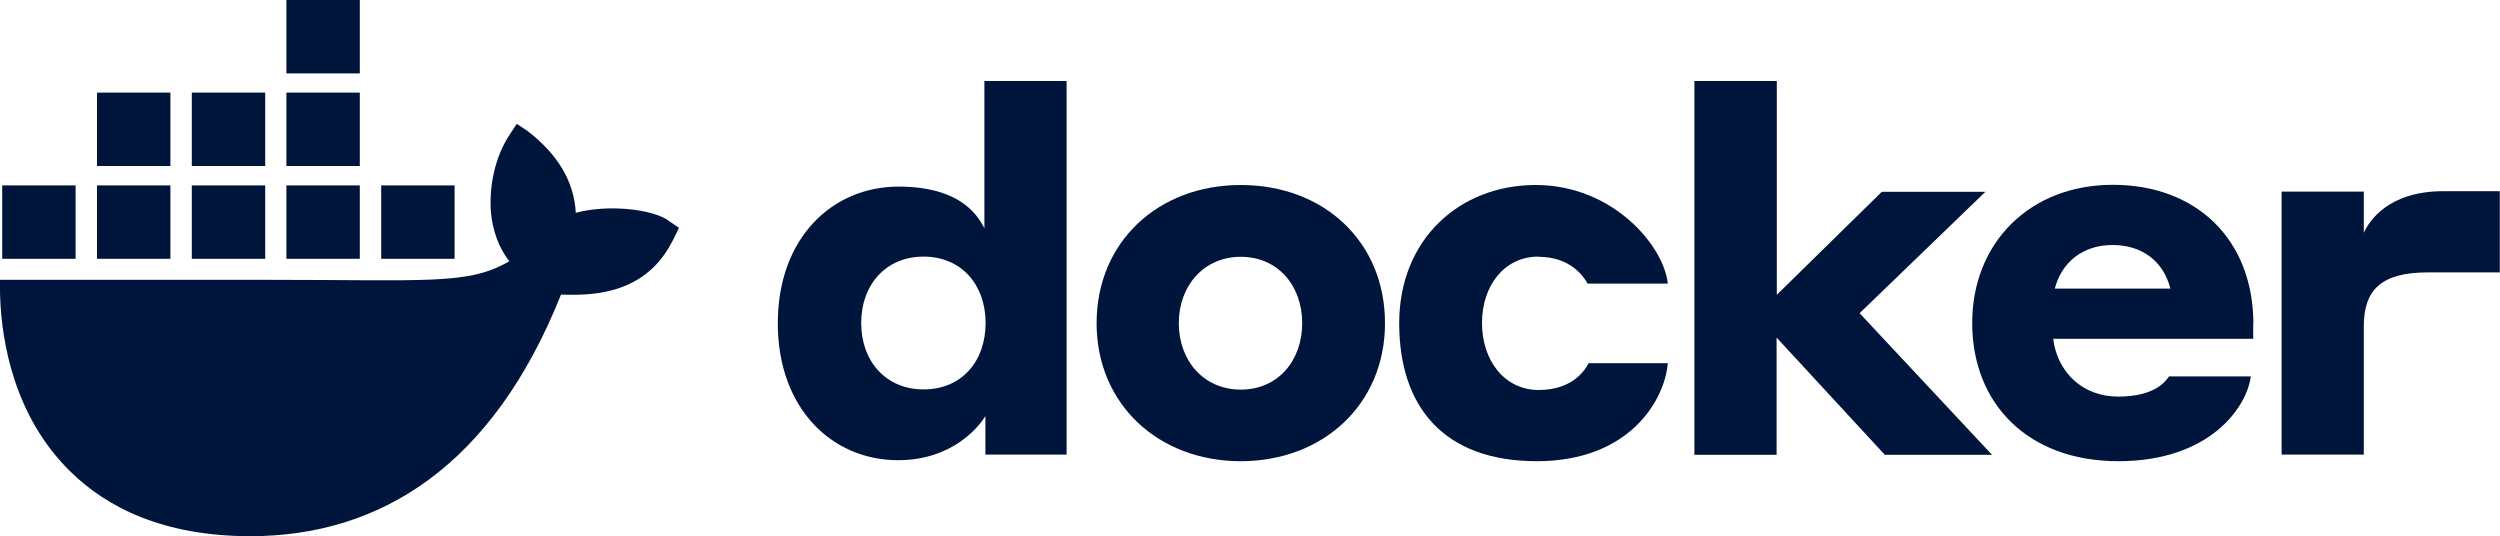
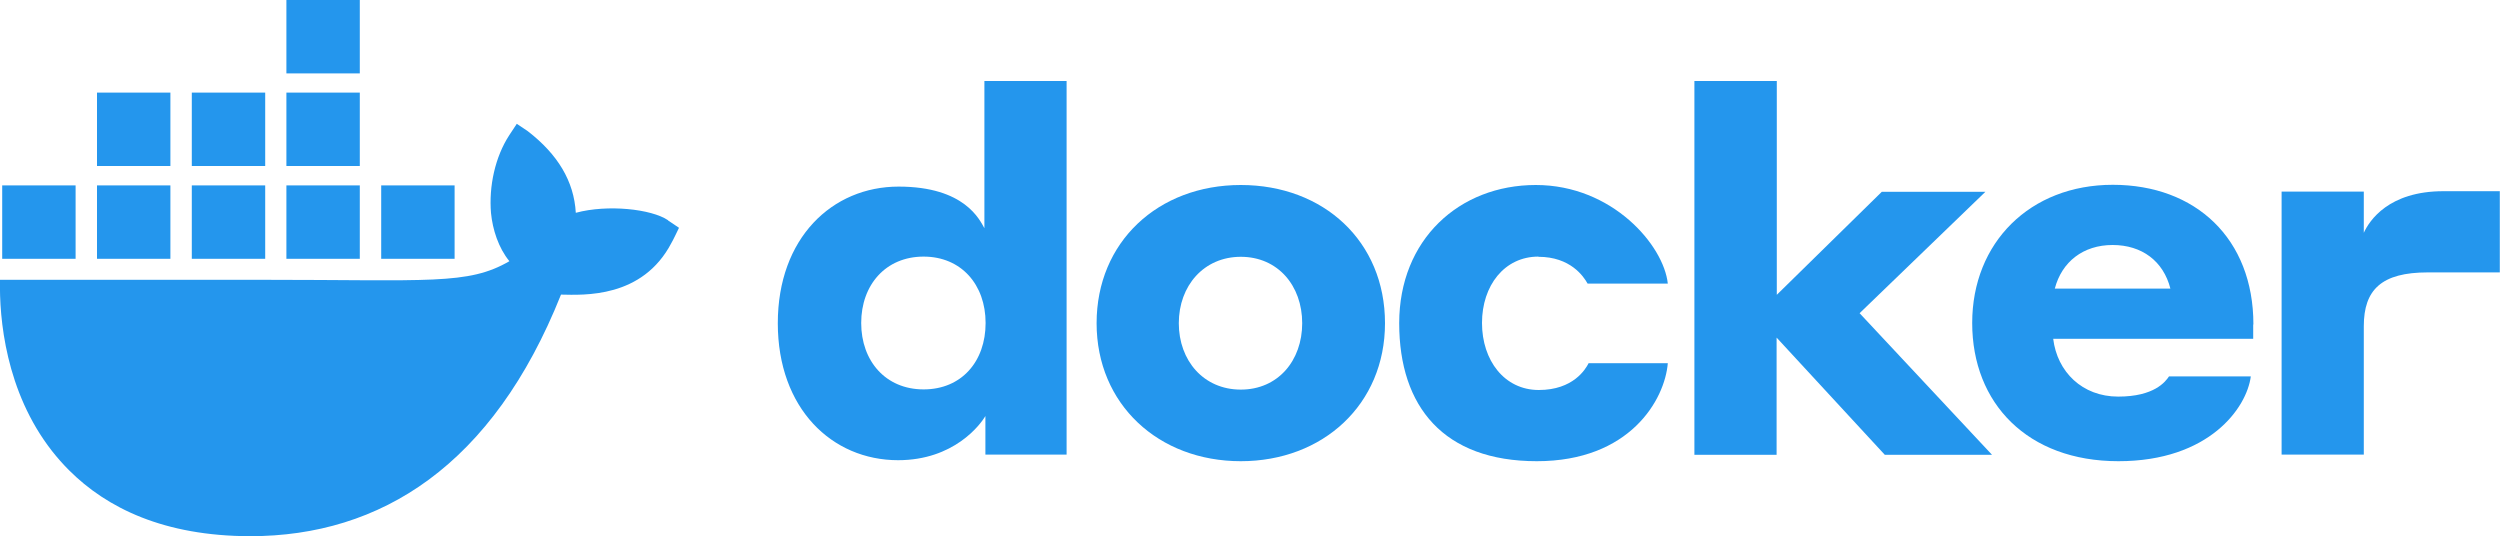
<svg xmlns="http://www.w3.org/2000/svg" id="Layer_1" version="1.1" width="1250" height="268" viewBox="0 0 1250 268">
  <defs>
    <style>
      .st0 {
        fill: none;
      }

      .st1 {
-         fill: #00153c;
+         fill: #2496ed;
      }

      .st2 {
        clip-path: url(#clippath);
      }
    </style>
    <clipPath id="clippath">
      <rect class="st0" width="1249.9" height="268" />
    </clipPath>
  </defs>
  <g class="st2">
    <g>
      <path class="st1" d="M334,110.1c-8.3-5.6-30.2-8-46.1-3.7-.9-15.8-9-29.2-24-40.8l-5.5-3.7-3.7,5.6c-7.2,11-10.3,25.7-9.2,39,.8,8.2,3.7,17.4,9.2,24.1-20.7,12-39.8,9.3-124.3,9.3H0c-.4,19.1,2.7,55.8,26,85.6,2.6,3.3,5.4,6.5,8.5,9.6,19,19,47.6,32.9,90.5,33,65.4,0,121.4-35.3,155.5-120.8,11.2.2,40.8,2,55.3-26,.4-.5,3.7-7.4,3.7-7.4l-5.5-3.7h0ZM85.2,92.7h-36.7v36.7h36.7v-36.7ZM132.6,92.7h-36.7v36.7h36.7v-36.7ZM179.9,92.7h-36.7v36.7h36.7v-36.7ZM227.3,92.7h-36.7v36.7h36.7v-36.7ZM37.8,92.7H1.1v36.7h36.7v-36.7ZM85.2,46.3h-36.7v36.7h36.7v-36.7ZM132.6,46.3h-36.7v36.7h36.7v-36.7ZM179.9,46.3h-36.7v36.7h36.7v-36.7ZM179.9,0h-36.7v36.7h36.7V0Z" />
      <path class="st1" d="M449.1,230.1c-33.2,0-60.2-25.9-60.2-68.5s27.2-68.3,60.4-68.3,40.6,16.8,42.9,20.8V40.5h41.1v186.8h-40.6v-19.3c-2.5,4.3-15.7,22.1-43.7,22.1ZM461.8,128.3c-19,0-31.2,14.2-31.2,33.2s12.2,33.2,31.2,33.2,31-14,31-33.2-12.2-33.2-31-33.2Z" />
      <path class="st1" d="M692.5,161.6c0,40.6-31,69-72.1,69s-72.1-28.4-72.1-69,30.7-69.1,72.1-69.1,72.1,28.2,72.1,69.1ZM651.1,161.6c0-18.8-12.2-33.2-30.7-33.2s-31,14.5-31,33.2,12.4,33.2,31,33.2,30.7-14.5,30.7-33.2Z" />
      <path class="st1" d="M769.2,128.3c-17,0-28.2,14.5-28.2,33.2s11.2,33.5,28.4,33.5,23.4-10.4,24.9-13.4h39.6c-1.5,18.3-19,49-65.5,49s-68.8-27.2-68.8-69,30-69.1,68.3-69.1,64,30.2,66,49.3h-40.1c-2-3.6-8.6-13.4-24.6-13.4Z" />
      <path class="st1" d="M847.3,40.5h41.1v106.9l52.5-51.5h51.8l-62.9,60.7,66.2,70.8h-53.6l-54.1-58.6v58.6h-41.1V40.5Z" />
      <path class="st1" d="M1126.6,162.3v7.1h-100c2,16.5,14.5,28.9,32.5,28.9s23.6-7.4,25.4-10.1h40.9c-2,15.7-20.8,42.4-66.2,42.4s-73.1-28.9-73.1-69.1,28.9-69.1,70.3-69.1,70.3,26.9,70.3,69.8ZM1027.3,144.3h57.9c-3.5-13.7-14.2-21.8-28.9-21.8s-25.4,8.4-28.9,21.8Z" />
      <path class="st1" d="M1181.9,227.3h-41.1V95.8h41.1v20.6c2.8-6.1,12.4-20.8,39.8-20.8h28.2v40.6h-36c-23.1,0-32,8.6-32,26.9v64.2h0Z" />
    </g>
  </g>
</svg>
